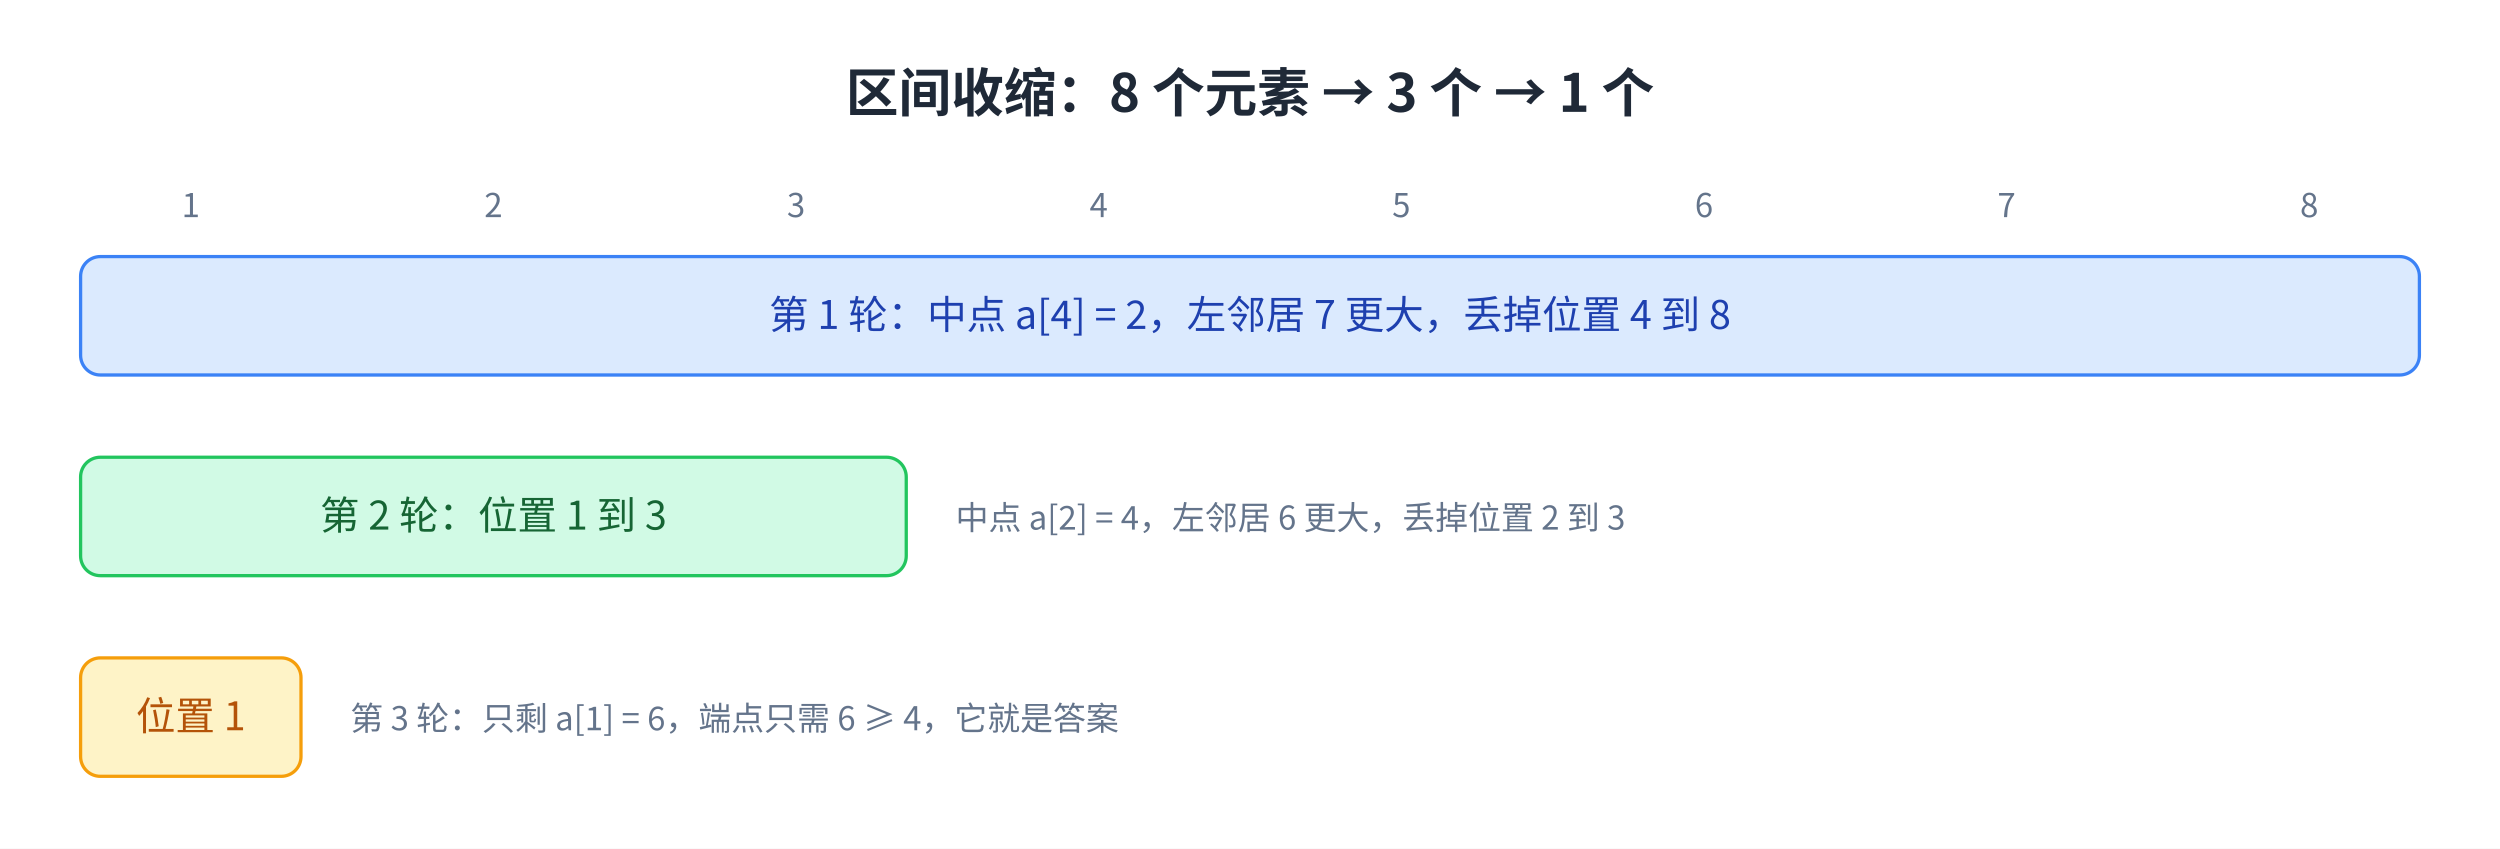
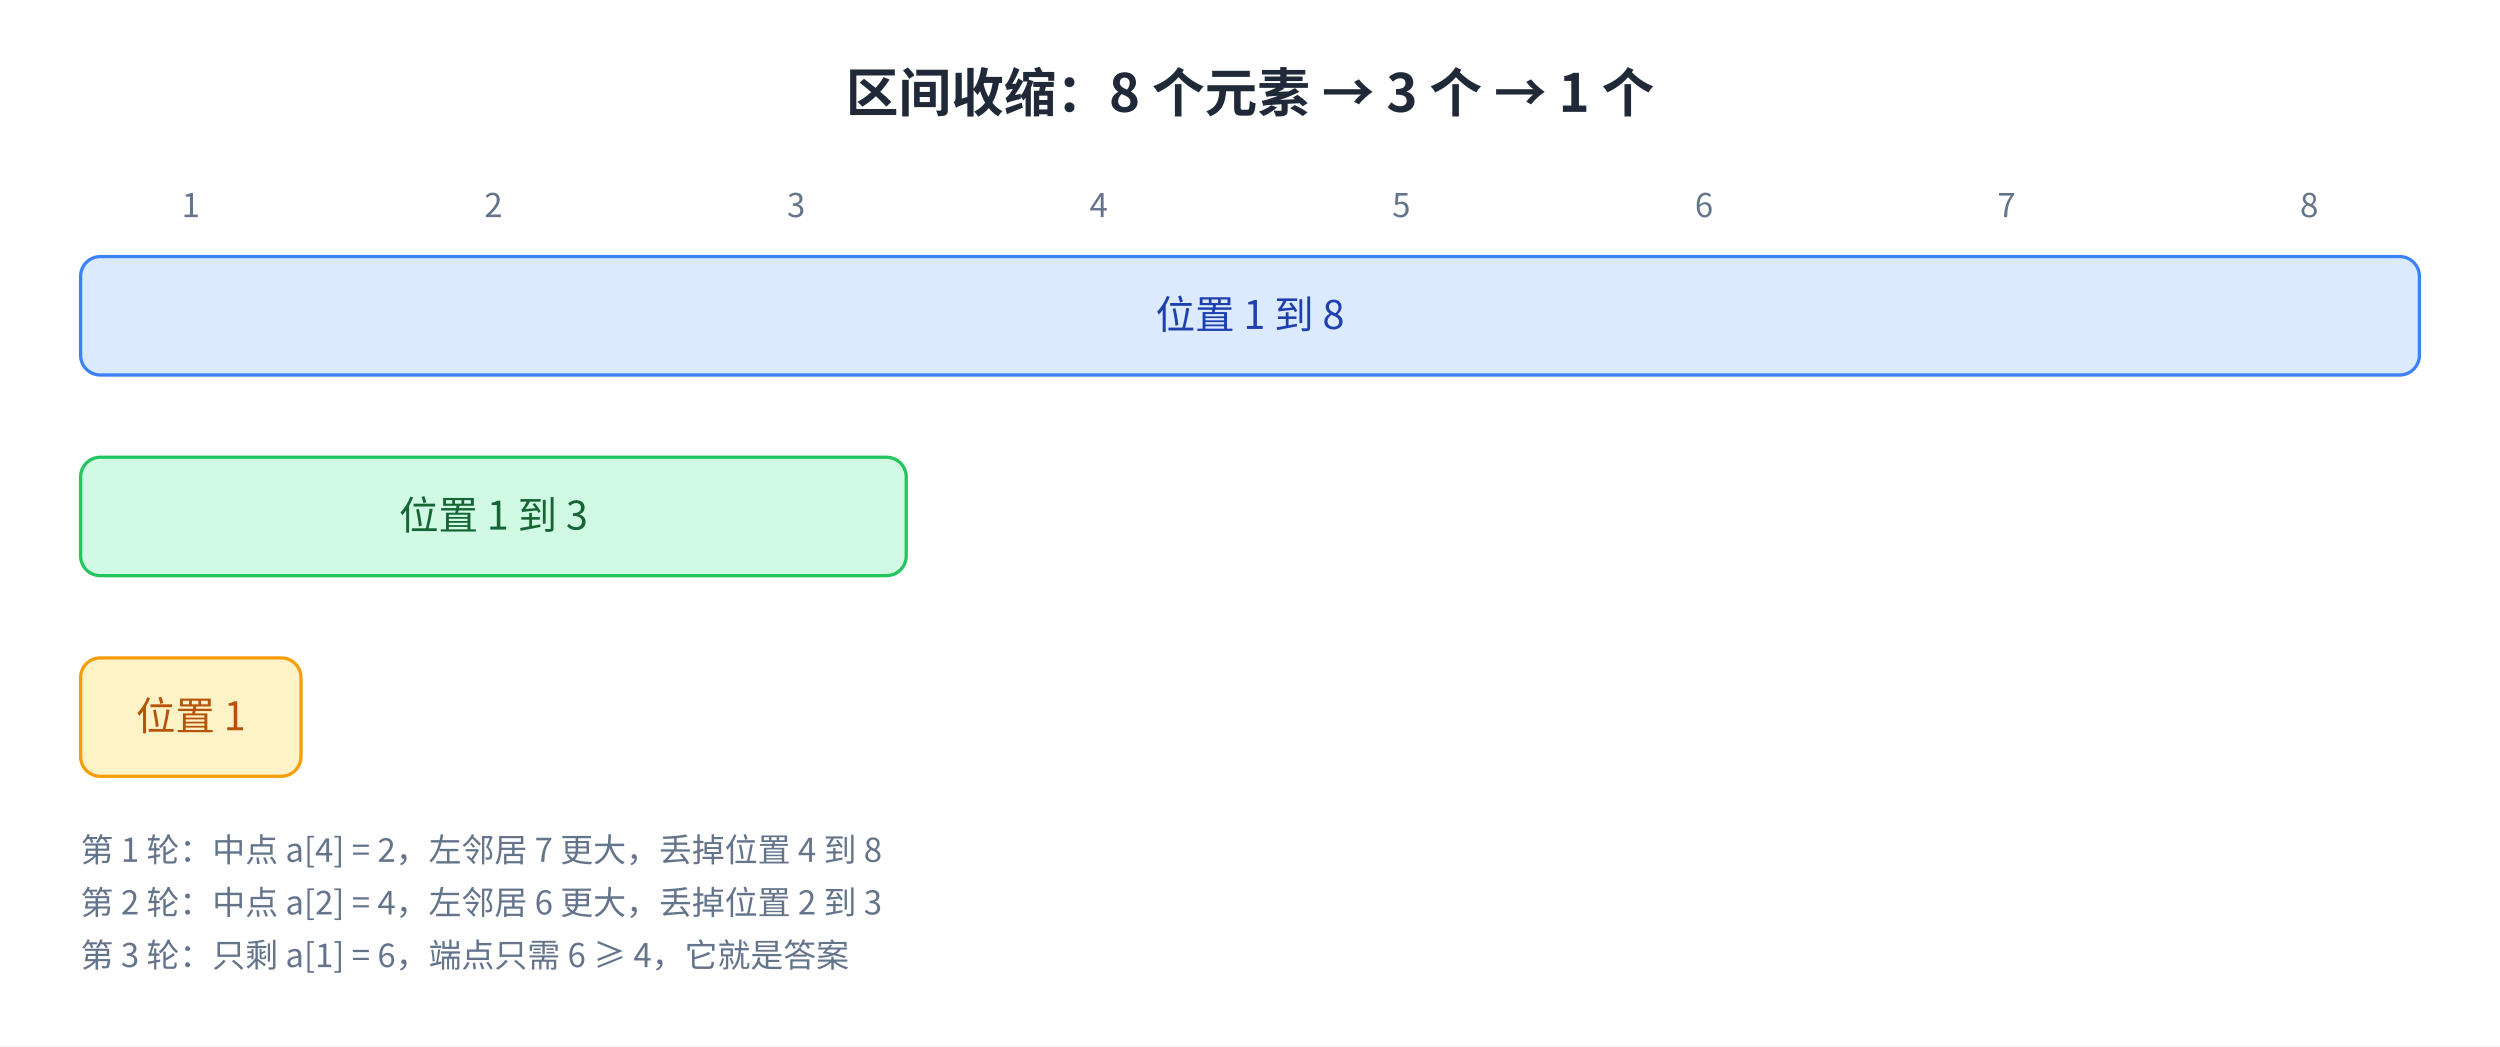
- <svg xmlns="http://www.w3.org/2000/svg" viewBox="0 0 760 258" width="760" height="258" role="img" aria-labelledby="fig-peak-finding-4-title fig-peak-finding-4-desc">
+ <svg xmlns="http://www.w3.org/2000/svg" viewBox="0 0 760 318" width="760" height="318" role="img" aria-labelledby="fig-peak-finding-4-title fig-peak-finding-4-desc">
  <defs>
    <style>
      text { font-family: 'PingFang SC', 'Microsoft YaHei', 'Noto Sans CJK SC', system-ui, sans-serif; }
    </style>
    <marker id="arrow" markerWidth="8" markerHeight="8" refX="2" refY="4" orient="auto" markerUnits="userSpaceOnUse">
      <path d="M0,0 L8,4 L0,8 L2,4 z" fill="#64748b" />
    </marker>
    <marker id="arrow-purple" markerWidth="8" markerHeight="8" refX="2" refY="4" orient="auto" markerUnits="userSpaceOnUse">
      <path d="M0,0 L8,4 L0,8 L2,4 z" fill="#a855f7" />
    </marker>
  </defs>
-   <rect x="0" y="0" width="760" height="258" fill="#ffffff" />
+   <rect x="0" y="0" width="760" height="318" fill="#ffffff" />
  <text x="380" y="34" font-size="16" font-weight="600" fill="#1f2937" text-anchor="middle">区间收缩：8 个元素 → 3 个 → 1 个</text>
  <text x="58" y="66" font-size="10" fill="#64748b" text-anchor="middle">1</text>
  <text x="150" y="66" font-size="10" fill="#64748b" text-anchor="middle">2</text>
  <text x="242" y="66" font-size="10" fill="#64748b" text-anchor="middle">3</text>
  <text x="334" y="66" font-size="10" fill="#64748b" text-anchor="middle">4</text>
  <text x="426" y="66" font-size="10" fill="#64748b" text-anchor="middle">5</text>
  <text x="518" y="66" font-size="10" fill="#64748b" text-anchor="middle">6</text>
  <text x="610" y="66" font-size="10" fill="#64748b" text-anchor="middle">7</text>
  <text x="702" y="66" font-size="10" fill="#64748b" text-anchor="middle">8</text>
  <rect x="24.5" y="78" width="711" height="36" rx="6" fill="#dbeafe" stroke="#3b82f6" />
-   <text x="380" y="100" font-size="12" fill="#1e40af" text-anchor="middle">第 1 轮：中点 a[4] = 2，左邻居 7 更大，丢掉位置 4 到 8</text>
+   <text x="380" y="100" font-size="12" fill="#1e40af" text-anchor="middle">位置 1 到 8</text>
  <rect x="24.5" y="139" width="251" height="36" rx="6" fill="#d1fae5" stroke="#22c55e" />
-   <text x="150" y="161" font-size="12" fill="#166534" text-anchor="middle">第 2 轮：位置 1 到 3</text>
-   <text x="290.5" y="161" font-size="10" fill="#64748b" text-anchor="start">中点 a[2] = 4，左邻居 6 更大，丢掉位置 2 到 3</text>
+   <text x="150" y="161" font-size="12" fill="#166534" text-anchor="middle">位置 1 到 3</text>
  <rect x="24.5" y="200" width="67" height="36" rx="6" fill="#fef3c7" stroke="#f59e0b" />
  <text x="58" y="222" font-size="12" fill="#b45309" text-anchor="middle">位置 1</text>
-   <text x="106.5" y="222" font-size="10" fill="#64748b" text-anchor="start">第 3 轮：只剩 a[1] = 6，端点只需 6 ≥ 4，它就是答案</text>
+   <text x="24.5" y="262" font-size="10" fill="#64748b" text-anchor="start">第 1 轮：中点 a[4] = 2，左邻居 7 更大，丢掉位置 4 到 8</text>
+   <text x="24.5" y="278" font-size="10" fill="#64748b" text-anchor="start">第 2 轮：中点 a[2] = 4，左邻居 6 更大，丢掉位置 2 到 3</text>
+   <text x="24.5" y="294" font-size="10" fill="#64748b" text-anchor="start">第 3 轮：只剩 a[1] = 6，端点只需 6 ≥ 4，它就是答案</text>
</svg>
